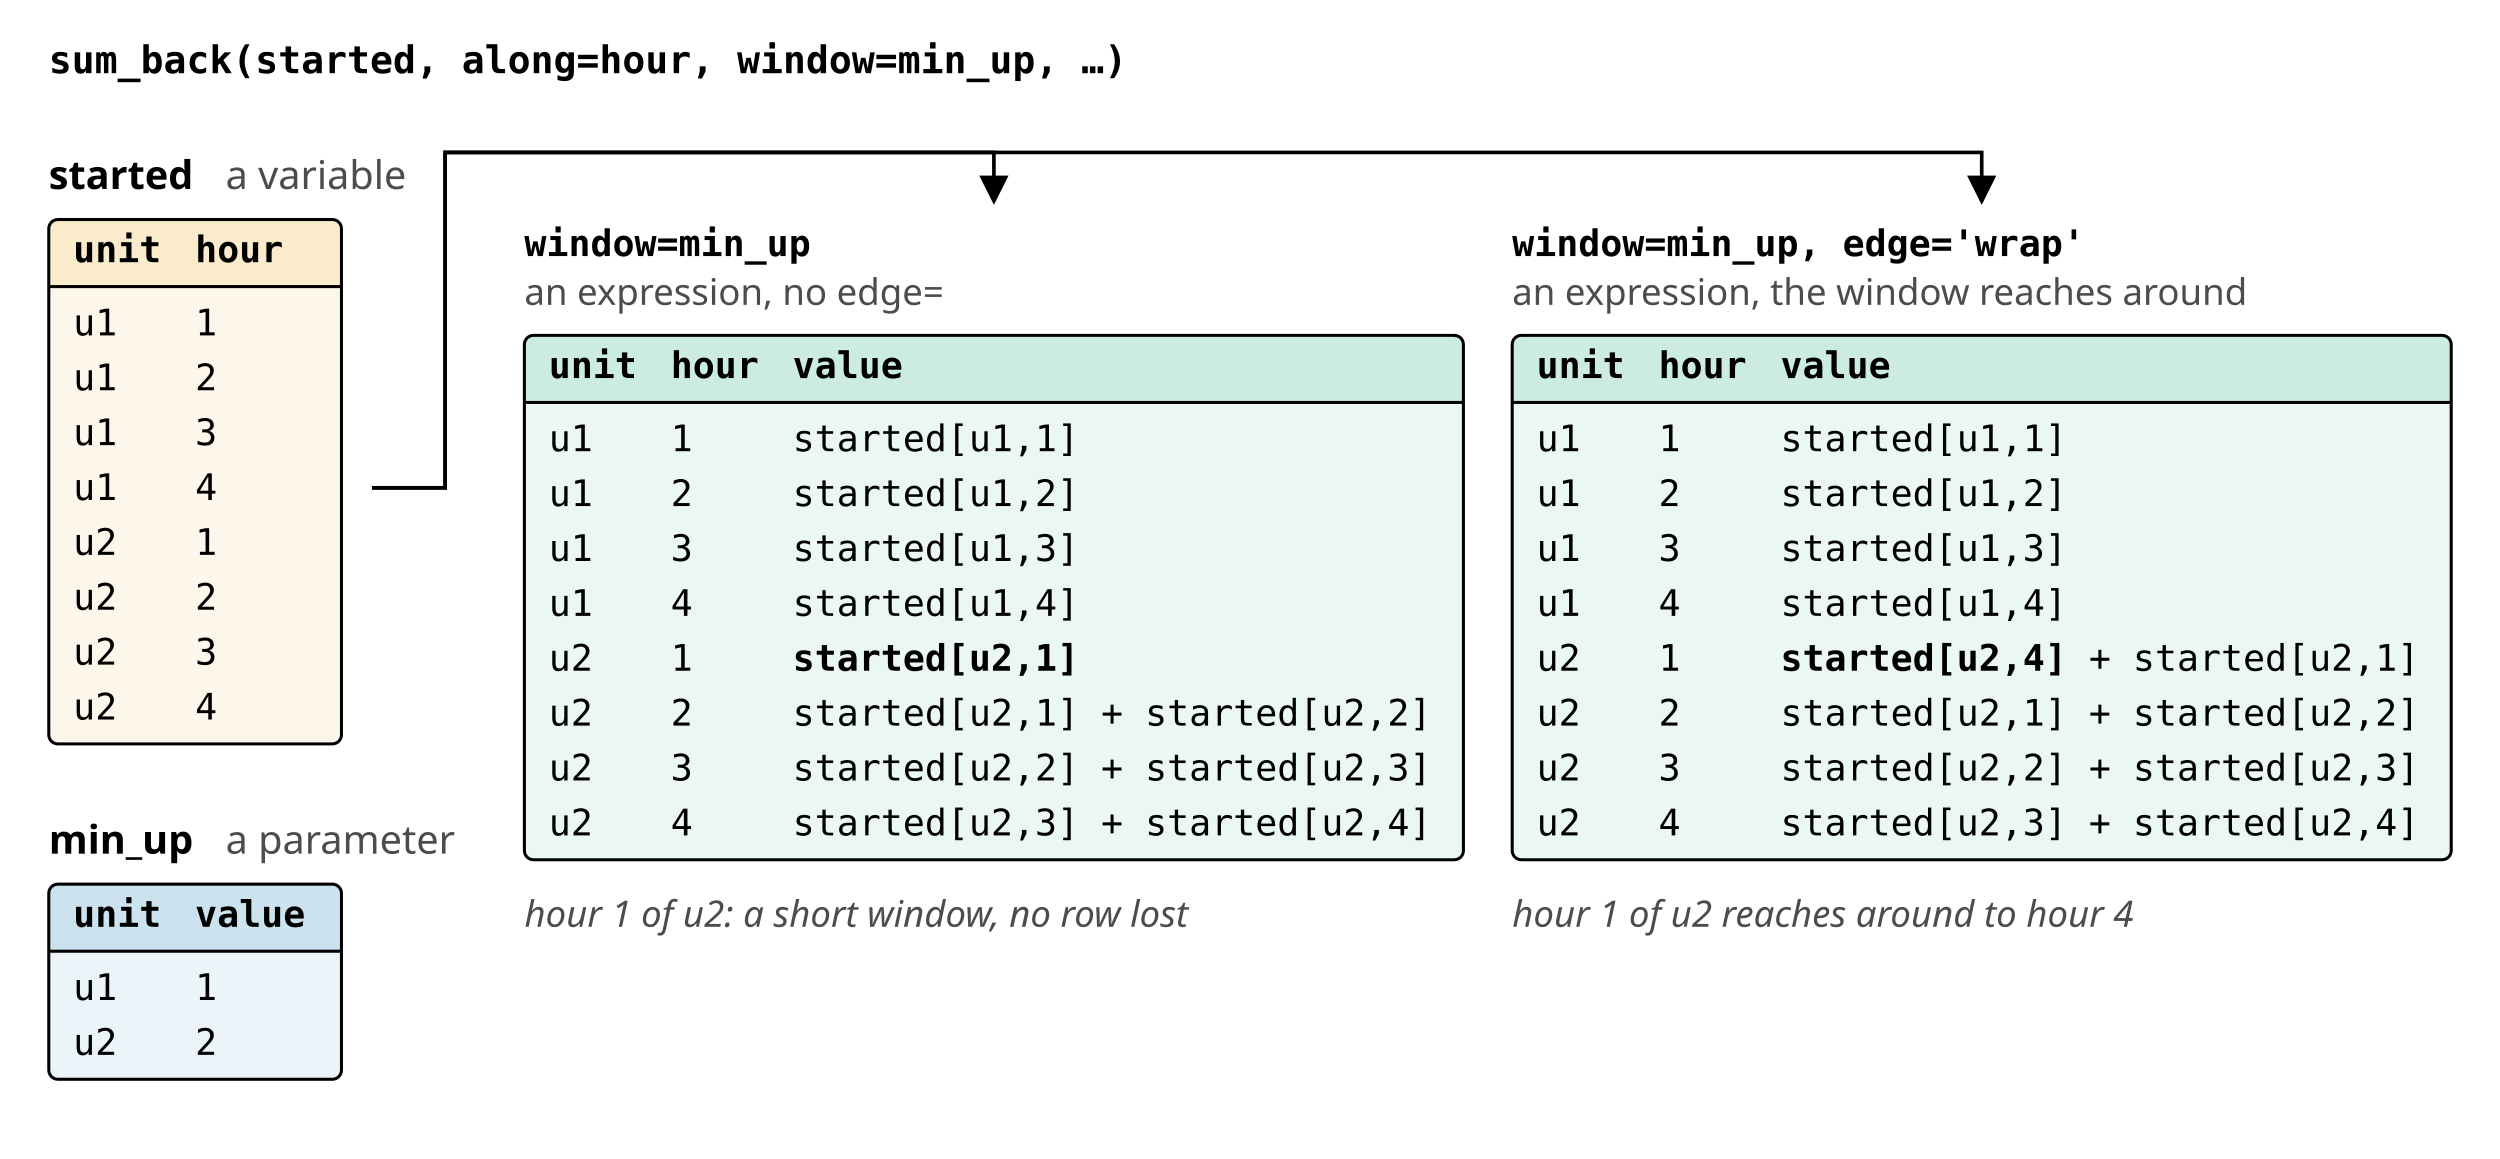
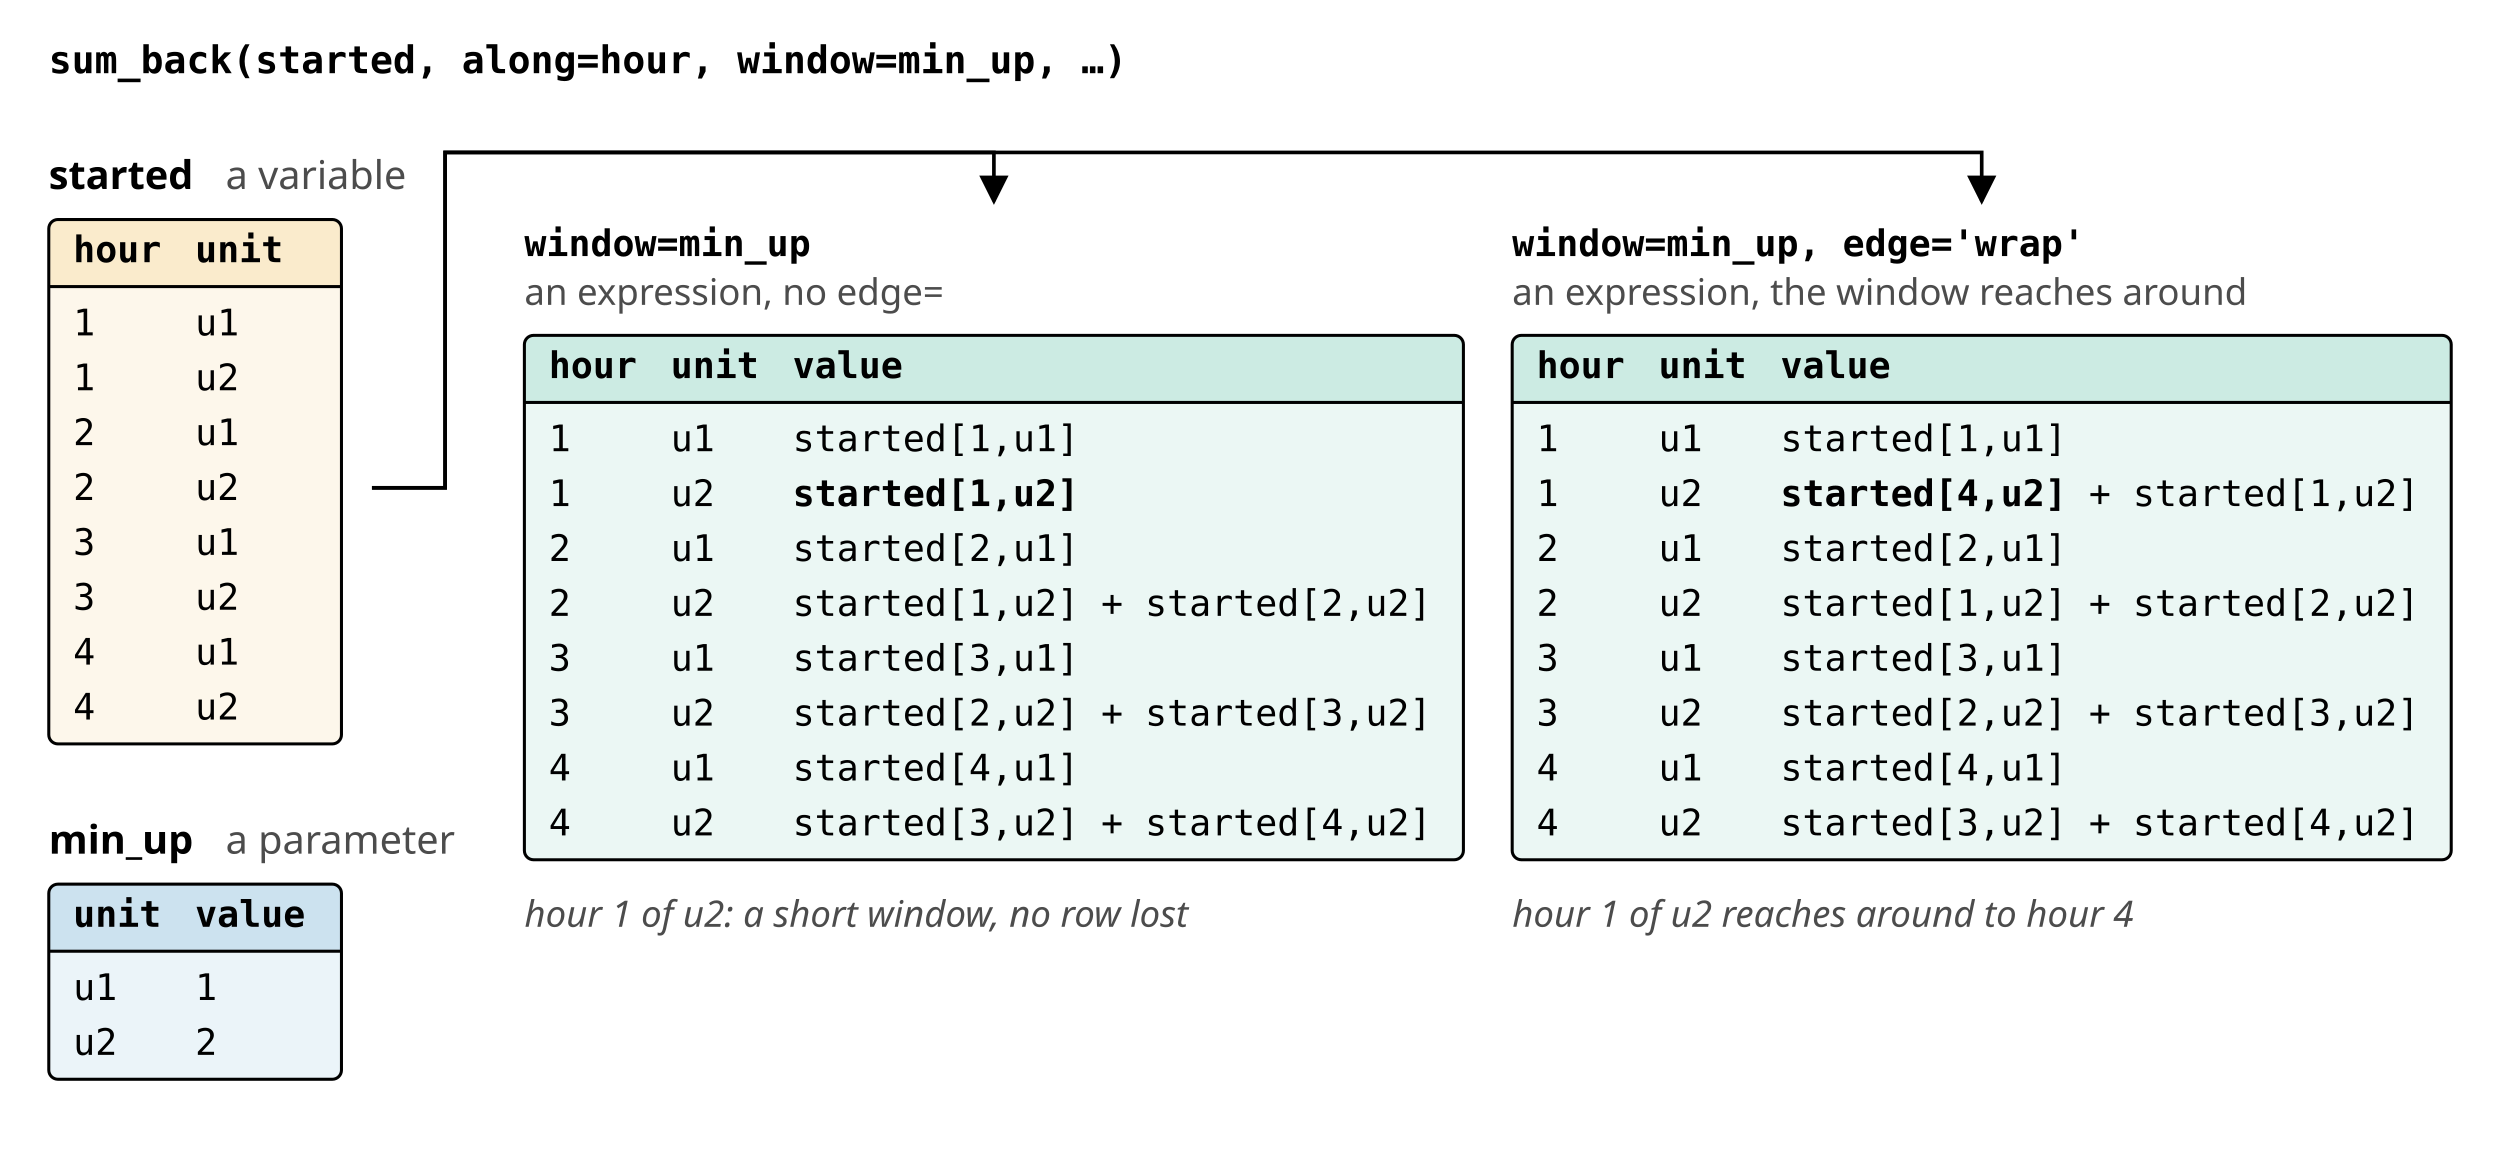
<svg xmlns="http://www.w3.org/2000/svg" viewBox="0 0 820 380" width="820" height="380" style="max-width: 100%; height: auto" role="img" aria-labelledby="osb-t osb-d" font-family="ui-sans-serif, system-ui, sans-serif" font-size="13">
  <defs>
    <marker id="osb-arrow" viewBox="0 0 8 8" refX="7" refY="4" markerWidth="8" markerHeight="8" orient="auto">
      <path d="M0,0 L8,4 L0,8 z" fill="currentColor" />
    </marker>
  </defs>
  <g stroke="none">
    <path d="M16,94 V75 A3,3 0 0 1 19,72 H109 A3,3 0 0 1 112,75 V94 Z" fill="#E69F00" fill-opacity="0.2" />
    <path d="M16,94 H112 V241 A3,3 0 0 1 109,244 H19 A3,3 0 0 1 16,241 Z" fill="#E69F00" fill-opacity="0.08" />
    <path d="M16,312 V293 A3,3 0 0 1 19,290 H109 A3,3 0 0 1 112,293 V312 Z" fill="#0072B2" fill-opacity="0.2" />
    <path d="M16,312 H112 V351 A3,3 0 0 1 109,354 H19 A3,3 0 0 1 16,351 Z" fill="#0072B2" fill-opacity="0.08" />
    <path d="M172,132 V113 A3,3 0 0 1 175,110 H477 A3,3 0 0 1 480,113 V132 Z" fill="#009E73" fill-opacity="0.2" />
    <path d="M172,132 H480 V279 A3,3 0 0 1 477,282 H175 A3,3 0 0 1 172,279 Z" fill="#009E73" fill-opacity="0.08" />
    <path d="M496,132 V113 A3,3 0 0 1 499,110 H801 A3,3 0 0 1 804,113 V132 Z" fill="#009E73" fill-opacity="0.2" />
    <path d="M496,132 H804 V279 A3,3 0 0 1 801,282 H499 A3,3 0 0 1 496,279 Z" fill="#009E73" fill-opacity="0.08" />
  </g>
  <text x="16" y="24" fill="currentColor" font-family="ui-monospace, SFMono-Regular, Menlo, monospace" font-size="12.5" font-weight="bold">sum_back(started, along=hour, window=min_up, …)</text>
  <text x="16" y="62" font-weight="bold" fill="currentColor">started</text>
  <text x="74" y="62" fill="currentColor" fill-opacity="0.7">a variable</text>
  <g fill="currentColor" font-family="ui-monospace, SFMono-Regular, Menlo, monospace" font-size="12">
-     <text x="24" y="86" font-weight="bold">unit</text>
-     <text x="64" y="86" font-weight="bold">hour</text>
-     <text x="24" y="110">u1</text>
-     <text x="64" y="110">1</text>
-     <text x="24" y="128">u1</text>
-     <text x="64" y="128">2</text>
-     <text x="24" y="146">u1</text>
-     <text x="64" y="146">3</text>
-     <text x="24" y="164">u1</text>
-     <text x="64" y="164">4</text>
-     <text x="24" y="182">u2</text>
-     <text x="64" y="182">1</text>
-     <text x="24" y="200">u2</text>
-     <text x="64" y="200">2</text>
-     <text x="24" y="218">u2</text>
-     <text x="64" y="218">3</text>
-     <text x="24" y="236">u2</text>
-     <text x="64" y="236">4</text>
+     <text x="24" y="86" font-weight="bold">hour</text>
+     <text x="64" y="86" font-weight="bold">unit</text>
+     <text x="24" y="110">1</text>
+     <text x="64" y="110">u1</text>
+     <text x="24" y="128">1</text>
+     <text x="64" y="128">u2</text>
+     <text x="24" y="146">2</text>
+     <text x="64" y="146">u1</text>
+     <text x="24" y="164">2</text>
+     <text x="64" y="164">u2</text>
+     <text x="24" y="182">3</text>
+     <text x="64" y="182">u1</text>
+     <text x="24" y="200">3</text>
+     <text x="64" y="200">u2</text>
+     <text x="24" y="218">4</text>
+     <text x="64" y="218">u1</text>
+     <text x="24" y="236">4</text>
+     <text x="64" y="236">u2</text>
  </g>
  <g fill="none" stroke="currentColor" stroke-width="1">
    <rect x="16" y="72" width="96" height="172" rx="3" />
    <line x1="16" y1="94" x2="112" y2="94" />
  </g>
  <text x="16" y="280" font-weight="bold" fill="currentColor">min_up</text>
  <text x="74" y="280" fill="currentColor" fill-opacity="0.7">a parameter</text>
  <g fill="currentColor" font-family="ui-monospace, SFMono-Regular, Menlo, monospace" font-size="12">
    <text x="24" y="304" font-weight="bold">unit</text>
    <text x="64" y="304" font-weight="bold">value</text>
    <text x="24" y="328">u1</text>
    <text x="64" y="328">1</text>
    <text x="24" y="346">u2</text>
    <text x="64" y="346">2</text>
  </g>
  <g fill="none" stroke="currentColor" stroke-width="1">
    <rect x="16" y="290" width="96" height="64" rx="3" />
    <line x1="16" y1="312" x2="112" y2="312" />
  </g>
  <text x="172" y="84" fill="currentColor" font-family="ui-monospace, SFMono-Regular, Menlo, monospace" font-size="12" font-weight="bold">window=min_up</text>
  <text x="172" y="100" fill="currentColor" font-size="12" fill-opacity="0.7">an expression, no edge=</text>
  <g fill="currentColor" font-family="ui-monospace, SFMono-Regular, Menlo, monospace" font-size="12">
-     <text x="180" y="124" font-weight="bold">unit</text>
-     <text x="220" y="124" font-weight="bold">hour</text>
+     <text x="180" y="124" font-weight="bold">hour</text>
+     <text x="220" y="124" font-weight="bold">unit</text>
    <text x="260" y="124" font-weight="bold">value</text>
-     <text x="180" y="148">u1</text>
-     <text x="220" y="148">1</text>
-     <text x="260" y="148">started[u1,1]</text>
-     <text x="180" y="166">u1</text>
-     <text x="220" y="166">2</text>
-     <text x="260" y="166">started[u1,2]</text>
-     <text x="180" y="184">u1</text>
-     <text x="220" y="184">3</text>
-     <text x="260" y="184">started[u1,3]</text>
-     <text x="180" y="202">u1</text>
-     <text x="220" y="202">4</text>
-     <text x="260" y="202">started[u1,4]</text>
-     <text x="180" y="220">u2</text>
-     <text x="220" y="220">1</text>
-     <text x="260" y="220" font-weight="bold">started[u2,1]</text>
-     <text x="180" y="238">u2</text>
-     <text x="220" y="238">2</text>
-     <text x="260" y="238">started[u2,1] + started[u2,2]</text>
-     <text x="180" y="256">u2</text>
-     <text x="220" y="256">3</text>
-     <text x="260" y="256">started[u2,2] + started[u2,3]</text>
-     <text x="180" y="274">u2</text>
-     <text x="220" y="274">4</text>
-     <text x="260" y="274">started[u2,3] + started[u2,4]</text>
+     <text x="180" y="148">1</text>
+     <text x="220" y="148">u1</text>
+     <text x="260" y="148">started[1,u1]</text>
+     <text x="180" y="166">1</text>
+     <text x="220" y="166">u2</text>
+     <text x="260" y="166" font-weight="bold">started[1,u2]</text>
+     <text x="180" y="184">2</text>
+     <text x="220" y="184">u1</text>
+     <text x="260" y="184">started[2,u1]</text>
+     <text x="180" y="202">2</text>
+     <text x="220" y="202">u2</text>
+     <text x="260" y="202">started[1,u2] + started[2,u2]</text>
+     <text x="180" y="220">3</text>
+     <text x="220" y="220">u1</text>
+     <text x="260" y="220">started[3,u1]</text>
+     <text x="180" y="238">3</text>
+     <text x="220" y="238">u2</text>
+     <text x="260" y="238">started[2,u2] + started[3,u2]</text>
+     <text x="180" y="256">4</text>
+     <text x="220" y="256">u1</text>
+     <text x="260" y="256">started[4,u1]</text>
+     <text x="180" y="274">4</text>
+     <text x="220" y="274">u2</text>
+     <text x="260" y="274">started[3,u2] + started[4,u2]</text>
  </g>
  <g fill="none" stroke="currentColor" stroke-width="1">
    <rect x="172" y="110" width="308" height="172" rx="3" />
    <line x1="172" y1="132" x2="480" y2="132" />
  </g>
  <text x="172" y="304" fill="currentColor" font-size="12" font-style="italic" fill-opacity="0.7">hour 1 of u2: a short window, no row lost</text>
  <text x="496" y="84" fill="currentColor" font-family="ui-monospace, SFMono-Regular, Menlo, monospace" font-size="12" font-weight="bold">window=min_up, edge='wrap'</text>
  <text x="496" y="100" fill="currentColor" font-size="12" fill-opacity="0.7">an expression, the window reaches around</text>
  <g fill="currentColor" font-family="ui-monospace, SFMono-Regular, Menlo, monospace" font-size="12">
-     <text x="504" y="124" font-weight="bold">unit</text>
-     <text x="544" y="124" font-weight="bold">hour</text>
+     <text x="504" y="124" font-weight="bold">hour</text>
+     <text x="544" y="124" font-weight="bold">unit</text>
    <text x="584" y="124" font-weight="bold">value</text>
-     <text x="504" y="148">u1</text>
-     <text x="544" y="148">1</text>
-     <text x="584" y="148">started[u1,1]</text>
-     <text x="504" y="166">u1</text>
-     <text x="544" y="166">2</text>
-     <text x="584" y="166">started[u1,2]</text>
-     <text x="504" y="184">u1</text>
-     <text x="544" y="184">3</text>
-     <text x="584" y="184">started[u1,3]</text>
-     <text x="504" y="202">u1</text>
-     <text x="544" y="202">4</text>
-     <text x="584" y="202">started[u1,4]</text>
-     <text x="504" y="220">u2</text>
-     <text x="544" y="220">1</text>
-     <text x="584" y="220">
-       <tspan font-weight="bold">started[u2,4]</tspan> + started[u2,1]</text>
-     <text x="504" y="238">u2</text>
-     <text x="544" y="238">2</text>
-     <text x="584" y="238">started[u2,1] + started[u2,2]</text>
-     <text x="504" y="256">u2</text>
-     <text x="544" y="256">3</text>
-     <text x="584" y="256">started[u2,2] + started[u2,3]</text>
-     <text x="504" y="274">u2</text>
-     <text x="544" y="274">4</text>
-     <text x="584" y="274">started[u2,3] + started[u2,4]</text>
+     <text x="504" y="148">1</text>
+     <text x="544" y="148">u1</text>
+     <text x="584" y="148">started[1,u1]</text>
+     <text x="504" y="166">1</text>
+     <text x="544" y="166">u2</text>
+     <text x="584" y="166">
+       <tspan font-weight="bold">started[4,u2]</tspan> + started[1,u2]</text>
+     <text x="504" y="184">2</text>
+     <text x="544" y="184">u1</text>
+     <text x="584" y="184">started[2,u1]</text>
+     <text x="504" y="202">2</text>
+     <text x="544" y="202">u2</text>
+     <text x="584" y="202">started[1,u2] + started[2,u2]</text>
+     <text x="504" y="220">3</text>
+     <text x="544" y="220">u1</text>
+     <text x="584" y="220">started[3,u1]</text>
+     <text x="504" y="238">3</text>
+     <text x="544" y="238">u2</text>
+     <text x="584" y="238">started[2,u2] + started[3,u2]</text>
+     <text x="504" y="256">4</text>
+     <text x="544" y="256">u1</text>
+     <text x="584" y="256">started[4,u1]</text>
+     <text x="504" y="274">4</text>
+     <text x="544" y="274">u2</text>
+     <text x="584" y="274">started[3,u2] + started[4,u2]</text>
  </g>
  <g fill="none" stroke="currentColor" stroke-width="1">
    <rect x="496" y="110" width="308" height="172" rx="3" />
    <line x1="496" y1="132" x2="804" y2="132" />
  </g>
  <text x="496" y="304" fill="currentColor" font-size="12" font-style="italic" fill-opacity="0.7">hour 1 of u2 reaches around to hour 4</text>
  <g stroke="currentColor" fill="none" stroke-width="1.2" marker-end="url(#osb-arrow)">
    <path d="M122,160 H146 V50 H326 V66" />
    <path d="M122,160 H146 V50 H650 V66" />
  </g>
</svg>
